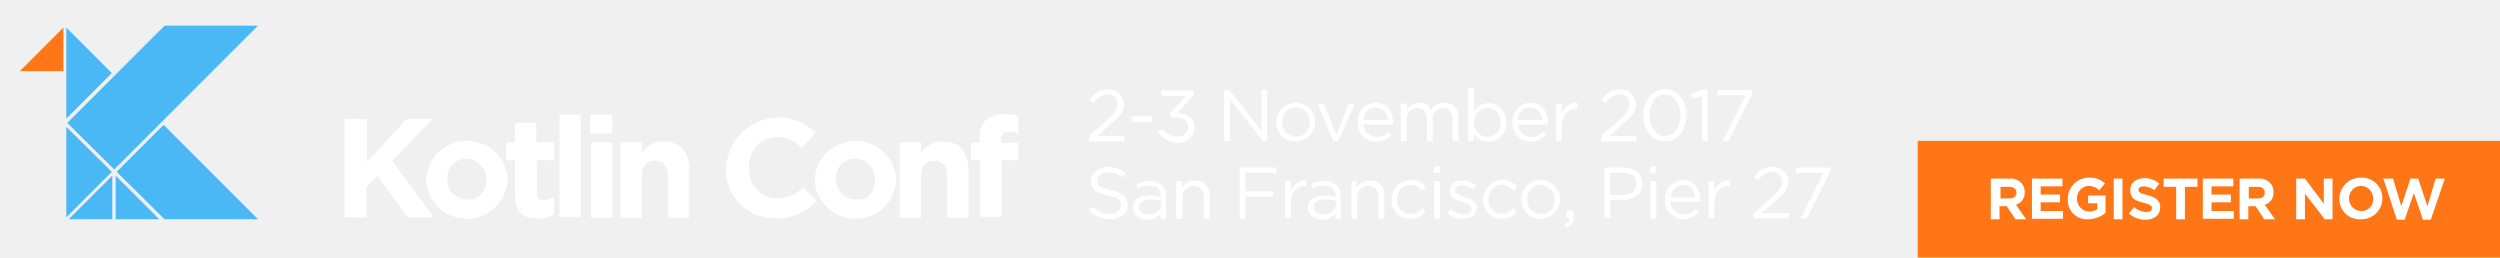
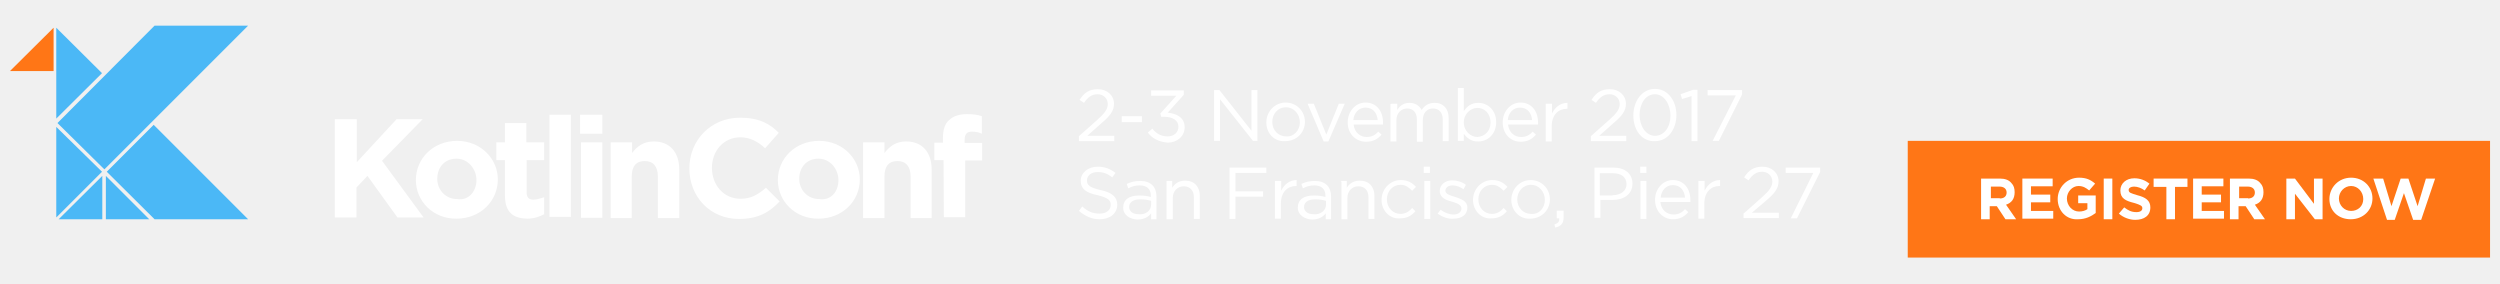
- <svg xmlns="http://www.w3.org/2000/svg" id="Layer_1" data-name="Layer 1" width="516.5" height="53.2" viewBox="0 0 516.5 53.2">
+ <svg xmlns="http://www.w3.org/2000/svg" version="1.1" id="Layer_1" x="0px" y="0px" width="1024px" height="116px" viewBox="0 0 1024 116" enable-background="new 0 0 1024 116" xml:space="preserve">
+   <path fill="#FFFFFF" d="M137.258,48.817h8.879v17.636l16.298-17.636h10.703l-16.663,17.028l17.028,23.231h-10.703l-12.285-17.028  l-4.5,4.744v12.285h-8.879V48.818h0.122V48.817z" />
+   <path fill="#FFFFFF" d="M170.342,73.751L170.342,73.751c0-8.879,7.176-16.055,16.907-16.055c9.487,0,16.663,7.176,16.663,15.812l0,0  c0,8.879-7.176,16.055-16.907,16.055C177.518,89.685,170.342,82.508,170.342,73.751z M195.154,73.751L195.154,73.751  c0-4.5-3.406-8.757-8.149-8.757c-5.108,0-7.906,3.771-7.906,8.271l0,0c0,4.5,3.406,8.271,8.149,8.271  C191.992,82.265,195.154,78.373,195.154,73.751z" />
+   <path fill="#FFFFFF" d="M206.831,80.076V65.602h-3.527v-7.298h3.527v-7.906h8.757v7.906h7.298v7.298h-7.176V78.86  c0,1.946,0.851,2.919,2.797,2.919c1.581,0,2.919-0.608,4.379-0.973v6.933c-1.824,0.973-4.135,1.824-6.933,1.824  C210.48,89.441,206.831,87.252,206.831,80.076z" />
+   <path fill="#FFFFFF" d="M225.076,46.993h8.757v41.841h-8.757V46.993z" />
+   <path fill="#FFFFFF" d="M237.604,46.993h9.122v7.784h-9.122V46.993z M237.968,58.304h8.757v30.894h-8.757V58.304z" />
+   <path fill="#FFFFFF" d="M250.132,58.304h8.757v4.379c1.946-2.554,4.5-4.744,8.879-4.744c6.568,0,10.46,4.379,10.46,11.555V89.32  h-8.757V72.292c0-4.135-1.946-6.325-5.352-6.325c-3.406,0-5.352,1.946-5.352,6.325V89.32h-8.636L250.132,58.304L250.132,58.304z" />
+   <path fill="#FFFFFF" d="M282.363,69.008L282.363,69.008c0-11.555,8.757-20.799,20.799-20.799c7.784,0,12.285,2.554,15.812,6.203  l-5.595,6.325c-2.919-2.797-6.325-4.5-10.095-4.5c-6.933,0-11.676,5.595-11.676,12.528l0,0c0,6.933,4.744,12.649,11.676,12.649  c4.5,0,7.298-1.824,10.46-4.5l5.595,5.595c-4.135,4.379-8.757,7.176-16.663,7.176C290.878,89.685,282.363,80.562,282.363,69.008z" />
+   <path fill="#FFFFFF" d="M318.608,73.751L318.608,73.751c0-8.879,7.176-16.055,16.907-16.055c9.487,0,16.663,7.176,16.663,15.812l0,0  c0,8.879-7.176,16.055-16.907,16.055C325.784,89.685,318.608,82.508,318.608,73.751z M343.421,73.751L343.421,73.751  c0-4.5-3.406-8.757-8.149-8.757c-5.108,0-7.906,3.771-7.906,8.271l0,0c0,4.5,3.406,8.271,8.149,8.271  C340.503,82.265,343.421,78.373,343.421,73.751z" />
+   <path fill="#FFFFFF" d="M353.516,58.304h8.757v4.379c1.946-2.554,4.5-4.744,8.879-4.744c6.568,0,10.46,4.379,10.46,11.555V89.32  h-8.636V72.292c0-4.135-1.946-6.325-5.352-6.325c-3.406,0-5.352,1.946-5.352,6.325V89.32h-8.757L353.516,58.304L353.516,58.304z" />
+   <path fill="#FFFFFF" d="M386.478,65.602h-3.771v-7.176h3.527V56.48c0-3.406,0.851-5.96,2.554-7.298  c1.581-1.581,4.135-2.433,7.176-2.433c2.797,0,4.5,0.243,6.203,0.851v7.176c-1.216-0.608-2.554-0.851-4.135-0.851  c-1.946,0-2.919,0.973-2.919,3.406v1.216h7.176v7.176h-6.933v23.231h-8.757L386.478,65.602L386.478,65.602z" />
  <g>
-     <path d="M71.3,24.6h4.5v8.9L84,24.6h5.4L81,33.2l8.6,11.7H84.2L78,36.3l-2.3,2.4v6.2H71.2V24.6Z" fill="#fff" />
-     <path d="M88,37.2h0a8.46,8.46,0,0,1,16.9-.1h0a8.46,8.46,0,0,1-16.9.1Zm12.5,0h0a4.25,4.25,0,0,0-4.1-4.4,3.882,3.882,0,0,0-4,4.2h0a4.078,4.078,0,0,0,4.1,4.2C98.9,41.5,100.5,39.5,100.5,37.2Z" fill="#fff" />
-     <path d="M106.4,40.4V33.1h-1.8V29.4h1.8v-4h4.4v4h3.7v3.7h-3.6v6.7c0,1,.4,1.5,1.4,1.5a7.85,7.85,0,0,0,2.2-.5v3.5a7.227,7.227,0,0,1-3.5.9C108.2,45.1,106.4,44,106.4,40.4Z" fill="#fff" />
-     <path d="M115.6,23.7H120V44.8h-4.4Z" fill="#fff" />
-     <path d="M121.9,23.7h4.6v3.9h-4.6Zm.2,5.7h4.4V45h-4.4Z" fill="#fff" />
-     <path d="M128.2,29.4h4.4v2.2a5.367,5.367,0,0,1,4.5-2.4c3.3,0,5.3,2.2,5.3,5.8V45H138V36.4c0-2.1-1-3.2-2.7-3.2s-2.7,1-2.7,3.2V45h-4.4V29.4Z" fill="#fff" />
-     <path d="M150,34.8h0a10.89,10.89,0,0,1,18.5-7.4l-2.8,3.2a7.507,7.507,0,0,0-5.1-2.3c-3.5,0-5.9,2.8-5.9,6.3h0c0,3.5,2.4,6.4,5.9,6.4a7.411,7.411,0,0,0,5.3-2.3l2.8,2.8a10.521,10.521,0,0,1-8.4,3.6A9.983,9.983,0,0,1,150,34.8Z" fill="#fff" />
-     <path d="M168.3,37.2h0a8.46,8.46,0,0,1,16.9-.1h0a8.46,8.46,0,0,1-16.9.1Zm12.5,0h0a4.25,4.25,0,0,0-4.1-4.4,3.882,3.882,0,0,0-4,4.2h0a4.078,4.078,0,0,0,4.1,4.2C179.3,41.5,180.8,39.5,180.8,37.2Z" fill="#fff" />
-     <path d="M185.9,29.4h4.4v2.2a5.367,5.367,0,0,1,4.5-2.4c3.3,0,5.3,2.2,5.3,5.8V45h-4.4V36.4c0-2.1-1-3.2-2.7-3.2s-2.7,1-2.7,3.2V45h-4.4V29.4Z" fill="#fff" />
-     <path d="M202.5,33.1h-1.9V29.5h1.8v-1c0-1.7.4-3,1.3-3.7a5.05,5.05,0,0,1,3.6-1.2,8.618,8.618,0,0,1,3.1.4v3.6a4.638,4.638,0,0,0-2.1-.4c-1,0-1.5.5-1.5,1.7v.6h3.6v3.6h-3.5V44.8h-4.4V33.1Z" fill="#fff" />
+     <polygon fill="#4BB8F6" points="23.048,11.355 23.048,48.574 41.779,29.964  " />
+     <polygon fill="#FF7616" points="21.954,29.113 21.954,11.355 4.074,29.113  " />
+     <polygon fill="#4BB8F6" points="41.901,89.806 41.901,72.048 24.021,89.806  " />
+     <polygon fill="#4BB8F6" points="42.752,69.372 101.621,10.504 82.16,10.504 63.308,10.504 23.535,50.398  " />
+     <polygon fill="#4BB8F6" points="43.36,89.806 61.118,89.806 43.36,72.048  " />
+     <polygon fill="#4BB8F6" points="62.943,51.128 43.725,70.345 63.308,89.806 101.621,89.806  " />
+     <polygon fill="#4BB8F6" points="23.048,89.076 41.779,70.345 23.048,51.979  " />
+   </g>
+   <rect x="781.409" y="57.696" fill="#FF7616" width="238.516" height="47.8" />
+   <g>
+     <path fill="#FFFFFF" d="M811.573,73.143h7.541c2.189,0,3.771,0.608,4.744,1.824c0.973,0.973,1.338,2.189,1.338,3.771l0,0   c0,2.797-1.338,4.379-3.527,5.108l4.135,5.96h-4.379l-3.527-5.352h-2.919v5.352h-3.527V73.143H811.573z M819.115,81.292   c1.824,0,2.797-0.973,2.797-2.433l0,0c0-1.581-1.216-2.433-2.919-2.433h-3.527v4.744h3.649V81.292z" />
+     <path fill="#FFFFFF" d="M828.236,73.143h12.528v3.162h-8.879v3.406h7.906v3.162h-7.906V86.4h9.122v3.162h-12.649v-16.42h-0.122   V73.143z" />
+     <path fill="#FFFFFF" d="M842.833,81.535L842.833,81.535c0-4.744,3.771-8.757,8.757-8.757c2.919,0,4.744,0.851,6.568,2.433   l-2.433,2.797c-1.216-0.973-2.433-1.824-4.379-1.824c-2.554,0-4.744,2.433-4.744,5.108l0,0c0,2.919,2.189,5.352,4.987,5.352   c1.338,0,2.554-0.365,3.406-0.973v-2.433h-3.771v-3.162h7.176v7.176c-1.824,1.338-4.135,2.554-7.176,2.554   C846.481,90.171,842.833,86.401,842.833,81.535z" />
+     <path fill="#FFFFFF" d="M861.686,73.143h3.527v16.663h-3.527V73.143z" />
+     <path fill="#FFFFFF" d="M867.889,87.495l2.189-2.554c1.581,1.216,2.919,1.946,4.987,1.946c1.581,0,2.433-0.608,2.433-1.581l0,0   c0-0.973-0.608-1.338-3.406-2.189c-3.406-0.851-5.595-1.824-5.595-5.108l0,0c0-2.919,2.433-4.987,5.717-4.987   c2.433,0,4.5,0.851,6.203,2.189l-1.946,2.797c-1.338-0.973-2.919-1.581-4.379-1.581c-1.338,0-2.189,0.608-2.189,1.338l0,0   c0,1.216,0.851,1.338,3.527,2.189c3.406,0.851,5.352,2.189,5.352,4.987l0,0c0,3.406-2.554,5.108-6.203,5.108   C872.389,90.049,869.834,89.198,867.889,87.495z" />
+     <path fill="#FFFFFF" d="M887.105,76.549h-4.987v-3.406h13.866v3.406h-5.108v13.258h-3.527V76.549H887.105z" />
+     <path fill="#FFFFFF" d="M898.173,73.143h12.528v3.162h-8.879v3.406h7.906v3.162h-7.906V86.4h9.122v3.162h-12.65v-16.42h-0.121   V73.143z" />
+     <path fill="#FFFFFF" d="M913.5,73.143h7.541c2.189,0,3.77,0.608,4.744,1.824c0.973,0.973,1.338,2.189,1.338,3.771l0,0   c0,2.797-1.338,4.379-3.527,5.108l4.135,5.96h-4.379l-3.527-5.352h-2.919v5.352h-3.527V73.143H913.5z M920.797,81.292   c1.824,0,2.797-0.973,2.797-2.433l0,0c0-1.581-1.216-2.433-2.919-2.433h-3.527v4.744h3.649V81.292z" />
+     <path fill="#FFFFFF" d="M936.609,73.143h3.406l7.784,10.339V73.143h3.527v16.663h-3.162l-8.149-10.46v10.46h-3.527V73.143H936.609z   " />
+     <path fill="#FFFFFF" d="M954.124,81.535L954.124,81.535c0-4.744,3.771-8.757,8.879-8.757s8.757,3.771,8.757,8.514l0,0   c0,4.744-3.771,8.514-8.879,8.514C957.651,89.806,954.124,86.279,954.124,81.535z M967.99,81.535L967.99,81.535   c0-2.919-2.189-5.352-4.987-5.352s-4.987,2.433-4.987,5.108l0,0c0,2.797,2.189,5.108,4.987,5.108S967.99,84.455,967.99,81.535z" />
+     <path fill="#FFFFFF" d="M972.125,73.143h4.014l3.406,11.312l3.771-11.312h3.162l3.77,11.312l3.406-11.312h3.771l-5.717,16.907   h-3.284l-3.771-10.947l-3.77,10.947h-3.162L972.125,73.143z" />
  </g>
  <g>
-     <polygon points="13.7 5.7 13.7 24.5 23.1 15.1 13.7 5.7" fill="#4bb8f6" />
-     <polygon points="13.1 14.7 13.1 5.7 4.1 14.7 13.1 14.7" fill="#ff7616" />
-     <polygon points="23.2 45.3 23.2 36.3 14.2 45.3 23.2 45.3" fill="#4bb8f6" />
-     <polygon points="23.6 35 53.3 5.3 43.5 5.3 34 5.3 13.9 25.4 23.6 35" fill="#4bb8f6" />
-     <polygon points="23.9 45.3 32.9 45.3 23.9 36.3 23.9 45.3" fill="#4bb8f6" />
-     <polygon points="33.8 25.8 24.1 35.5 34 45.3 53.3 45.3 33.8 25.8" fill="#4bb8f6" />
-     <polygon points="13.7 44.9 23.1 35.5 13.7 26.2 13.7 44.9" fill="#4bb8f6" />
-   </g>
-   <rect x="396.2" y="29.1" width="120.3" height="24.1" fill="#ff7616" />
-   <g>
-     <path d="M411.4,36.9h3.8a2.953,2.953,0,0,1,2.4.9,2.489,2.489,0,0,1,.7,1.9h0a2.534,2.534,0,0,1-1.8,2.6l2.1,3h-2.2l-1.8-2.7h-1.5v2.7h-1.8V36.9Zm3.8,4.1c.9,0,1.4-.5,1.4-1.2h0c0-.8-.6-1.2-1.5-1.2h-1.8V41Z" fill="#fff" />
-     <path d="M419.8,36.9h6.3v1.6h-4.5v1.7h4v1.6h-4v1.8h4.6v1.6h-6.4Z" fill="#fff" />
-     <path d="M427.2,41.1h0a4.375,4.375,0,0,1,4.4-4.4,4.459,4.459,0,0,1,3.3,1.2l-1.2,1.4a3.172,3.172,0,0,0-2.2-.9,2.547,2.547,0,0,0-2.4,2.6h0a2.588,2.588,0,0,0,2.5,2.7,2.86,2.86,0,0,0,1.7-.5V42h-1.9V40.4H435V44a5.804,5.804,0,0,1-3.6,1.3A3.936,3.936,0,0,1,427.2,41.1Z" fill="#fff" />
-     <path d="M436.7,36.9h1.8v8.4h-1.8Z" fill="#fff" />
-     <path d="M439.8,44.1l1.1-1.3a3.946,3.946,0,0,0,2.5,1c.8,0,1.2-.3,1.2-.8h0c0-.5-.3-.7-1.7-1.1-1.7-.4-2.8-.9-2.8-2.6h0c0-1.5,1.2-2.5,2.9-2.5a4.69,4.69,0,0,1,3.1,1.1l-1,1.4a3.964,3.964,0,0,0-2.2-.8c-.7,0-1.1.3-1.1.7h0c0,.6.4.7,1.8,1.1,1.7.4,2.7,1.1,2.7,2.5h0c0,1.7-1.3,2.6-3.1,2.6A5.194,5.194,0,0,1,439.8,44.1Z" fill="#fff" />
-     <path d="M449.5,38.6H447V36.9h7v1.7h-2.6v6.7h-1.8V38.6Z" fill="#fff" />
-     <path d="M455.1,36.9h6.3v1.6h-4.5v1.7h4v1.6h-4v1.8h4.6v1.6h-6.4Z" fill="#fff" />
-     <path d="M462.8,36.9h3.8a2.953,2.953,0,0,1,2.4.9,2.489,2.489,0,0,1,.7,1.9h0a2.534,2.534,0,0,1-1.8,2.6l2.1,3h-2.2L466,42.6h-1.5v2.7h-1.8V36.9Zm3.7,4.1c.9,0,1.4-.5,1.4-1.2h0c0-.8-.6-1.2-1.5-1.2h-1.8V41Z" fill="#fff" />
-     <path d="M474.5,36.9h1.7l3.9,5.2V36.9h1.8v8.4h-1.6L476.2,40v5.3h-1.8V36.9Z" fill="#fff" />
-     <path d="M483.3,41.1h0a4.398,4.398,0,0,1,4.5-4.4,4.232,4.232,0,0,1,4.4,4.3h0a4.317,4.317,0,0,1-4.5,4.3A4.153,4.153,0,0,1,483.3,41.1Zm7,0h0a2.588,2.588,0,0,0-2.5-2.7,2.562,2.562,0,0,0-2.5,2.6h0a2.562,2.562,0,0,0,2.5,2.6A2.416,2.416,0,0,0,490.3,41.1Z" fill="#fff" />
-     <path d="M492.4,36.9h2l1.7,5.7,1.9-5.7h1.6l1.9,5.7,1.7-5.7h1.9l-2.9,8.5h-1.6l-1.9-5.5-1.9,5.5h-1.6Z" fill="#fff" />
-   </g>
-   <g>
-     <path d="M224.9,28.2l3.8-3.4c1.6-1.4,2.2-2.3,2.2-3.3a2.027,2.027,0,0,0-2.1-2,3.23,3.23,0,0,0-2.8,1.8l-.9-.6a4.071,4.071,0,0,1,3.8-2.2,3.086,3.086,0,0,1,3.3,3h0c0,1.5-.8,2.5-2.7,4.1l-2.8,2.5h5.6v1.1H225v-1Z" fill="#fff" />
-     <path d="M233.8,24H238v1.2h-4.2Z" fill="#fff" />
-     <path d="M239.2,27.4l.9-.8a3.838,3.838,0,0,0,3.1,1.6,2.088,2.088,0,0,0,2.3-2h0c0-1.3-1.2-2-2.9-2h-.7l-.2-.7,3.3-3.7h-5.1V18.7h6.7v.9l-3.3,3.7c1.8.2,3.5,1,3.5,3h0a3.295,3.295,0,0,1-3.5,3.2A5.445,5.445,0,0,1,239.2,27.4Z" fill="#fff" />
-     <path d="M252.9,18.6H254l6.6,8.4V18.6h1.2V29.1h-.9l-6.8-8.6v8.6h-1.2V18.6Z" fill="#fff" />
-     <path d="M263.7,25.3h0a4.033,4.033,0,0,1,4-4.1,3.949,3.949,0,0,1,4,4h0a3.973,3.973,0,0,1-4.1,4A3.727,3.727,0,0,1,263.7,25.3Zm6.9,0h0a2.95,2.95,0,0,0-2.9-3.1,2.842,2.842,0,0,0-2.8,3h0a2.865,2.865,0,0,0,2.9,3A2.759,2.759,0,0,0,270.6,25.3Z" fill="#fff" />
-     <path d="M272.2,21.4h1.3l2.6,6.4,2.6-6.4h1.2l-3.4,7.8h-1Z" fill="#fff" />
-     <path d="M280.5,25.3h0a3.857,3.857,0,0,1,3.7-4.1c2.3,0,3.6,1.8,3.6,4.1v.4h-6.1a2.719,2.719,0,0,0,2.7,2.6,2.904,2.904,0,0,0,2.4-1.1l.7.6a3.943,3.943,0,0,1-3.2,1.5A3.787,3.787,0,0,1,280.5,25.3Zm6.2-.5a2.498,2.498,0,0,0-2.5-2.6,2.562,2.562,0,0,0-2.5,2.6Z" fill="#fff" />
-     <path d="M289.5,21.4h1.2v1.3a2.776,2.776,0,0,1,2.5-1.5,2.664,2.664,0,0,1,2.5,1.5,3.029,3.029,0,0,1,2.7-1.5,2.788,2.788,0,0,1,2.9,3.1v4.8h-1.2V24.6c0-1.5-.8-2.3-2-2.3a2.14,2.14,0,0,0-2.1,2.4v4.5h-1.2V24.6c0-1.5-.8-2.3-2-2.3a2.27,2.27,0,0,0-2.2,2.4v4.4h-1.2V21.4Z" fill="#fff" />
-     <path d="M304.5,27.6v1.5h-1.2V18.2h1.2V23a3.446,3.446,0,0,1,3-1.7,3.768,3.768,0,0,1,3.7,4h0a3.768,3.768,0,0,1-3.7,4A3.578,3.578,0,0,1,304.5,27.6Zm5.5-2.3h0a2.77,2.77,0,0,0-2.7-3,2.907,2.907,0,0,0-2.8,3h0a2.907,2.907,0,0,0,2.8,3A2.829,2.829,0,0,0,310,25.3Z" fill="#fff" />
-     <path d="M312.5,25.3h0a3.857,3.857,0,0,1,3.7-4.1c2.3,0,3.6,1.8,3.6,4.1v.4h-6.2a2.719,2.719,0,0,0,2.7,2.6,2.904,2.904,0,0,0,2.4-1.1l.7.6a3.943,3.943,0,0,1-3.2,1.5A3.769,3.769,0,0,1,312.5,25.3Zm6.1-.5a2.498,2.498,0,0,0-2.5-2.6,2.562,2.562,0,0,0-2.5,2.6Z" fill="#fff" />
-     <path d="M321.5,21.4h1.2v2a3.476,3.476,0,0,1,3.2-2.2v1.2h-.1c-1.7,0-3.1,1.2-3.1,3.6v3.1h-1.2Z" fill="#fff" />
-     <path d="M330.7,28.2l3.8-3.4c1.6-1.4,2.2-2.3,2.2-3.3a2.027,2.027,0,0,0-2.1-2,3.23,3.23,0,0,0-2.8,1.8l-.9-.6a4.071,4.071,0,0,1,3.8-2.2,3.086,3.086,0,0,1,3.3,3h0c0,1.5-.8,2.5-2.7,4.1l-2.8,2.5h5.6v1.1h-7.3v-1Z" fill="#fff" />
-     <path d="M339.5,23.9h0c0-3,1.8-5.5,4.5-5.5s4.4,2.5,4.4,5.4h0c0,2.9-1.7,5.4-4.4,5.4C341.2,29.3,339.5,26.8,339.5,23.9Zm7.7,0h0c0-2.3-1.3-4.4-3.2-4.4-2,0-3.2,2-3.2,4.3h0c0,2.3,1.3,4.3,3.2,4.3S347.2,26.2,347.2,23.9Z" fill="#fff" />
-     <path d="M351.6,19.8l-2,.6-.3-1,2.6-.9h.9V29.1h-1.2Z" fill="#fff" />
-     <path d="M360.7,19.7h-5.8V18.6H362v.9l-4.8,9.6h-1.3Z" fill="#fff" />
-     <path d="M225,43.6l.7-.9a4.91,4.91,0,0,0,3.6,1.5c1.4,0,2.3-.8,2.3-1.8h0c0-1-.5-1.5-2.7-2-2.4-.5-3.5-1.3-3.5-3h0c0-1.6,1.5-2.9,3.5-2.9a5.405,5.405,0,0,1,3.7,1.3l-.7.9a4.472,4.472,0,0,0-3-1.1c-1.4,0-2.2.8-2.2,1.7h0c0,1,.5,1.5,2.9,2,2.3.5,3.4,1.4,3.4,3h0c0,1.8-1.5,3-3.6,3A6.374,6.374,0,0,1,225,43.6Z" fill="#fff" />
-     <path d="M234.1,42.9h0c0-1.7,1.3-2.5,3.3-2.5a8.26,8.26,0,0,1,2.4.3v-.3c0-1.4-.9-2.1-2.3-2.1a5.025,5.025,0,0,0-2.4.6l-.3-.9a6.388,6.388,0,0,1,2.8-.6,3.328,3.328,0,0,1,2.5.9,3.199,3.199,0,0,1,.8,2.3v4.7h-1.1V44.1a3.279,3.279,0,0,1-2.8,1.3C235.6,45.3,234.1,44.5,234.1,42.9Zm5.8-.6v-.8a7.117,7.117,0,0,0-2.3-.3c-1.5,0-2.3.6-2.3,1.6h0c0,1,.9,1.5,1.9,1.5C238.7,44.4,239.9,43.5,239.9,42.3Z" fill="#fff" />
-     <path d="M243,37.4h1.2v1.4a2.989,2.989,0,0,1,2.7-1.5,2.861,2.861,0,0,1,3,3.1v4.8h-1.2V40.7a2.054,2.054,0,0,0-2.1-2.3,2.288,2.288,0,0,0-2.3,2.4v4.4H243Z" fill="#fff" />
-     <path d="M256.2,34.6h7.5v1.1h-6.4v3.8H263v1.1h-5.7v4.6h-1.2V34.6Z" fill="#fff" />
-     <path d="M265.5,37.4h1.2v2a3.476,3.476,0,0,1,3.2-2.2v1.2h-.1c-1.7,0-3.1,1.2-3.1,3.6v3.1h-1.2Z" fill="#fff" />
-     <path d="M270.2,42.9h0c0-1.7,1.3-2.5,3.3-2.5a8.26,8.26,0,0,1,2.4.3v-.3c0-1.4-.9-2.1-2.3-2.1a5.025,5.025,0,0,0-2.4.6l-.3-.9a6.388,6.388,0,0,1,2.8-.6,3.328,3.328,0,0,1,2.5.9,3.199,3.199,0,0,1,.8,2.3v4.7h-1.1V44.1a3.279,3.279,0,0,1-2.8,1.3C271.7,45.3,270.2,44.5,270.2,42.9Zm5.8-.6v-.8a7.117,7.117,0,0,0-2.3-.3c-1.5,0-2.3.6-2.3,1.6h0c0,1,.9,1.5,1.9,1.5C274.8,44.4,276,43.5,276,42.3Z" fill="#fff" />
-     <path d="M279.1,37.4h1.2v1.4a2.989,2.989,0,0,1,2.7-1.5,2.861,2.861,0,0,1,3,3.1v4.8h-1.2V40.7a2.054,2.054,0,0,0-2.1-2.3,2.288,2.288,0,0,0-2.3,2.4v4.4h-1.2V37.4Z" fill="#fff" />
-     <path d="M287.5,41.3h0a4.033,4.033,0,0,1,4-4.1,3.817,3.817,0,0,1,3.1,1.4l-.8.8a3.292,3.292,0,0,0-2.4-1.2,2.845,2.845,0,0,0-2.8,3h0a2.845,2.845,0,0,0,2.8,3,3.132,3.132,0,0,0,2.4-1.2l.7.7a3.943,3.943,0,0,1-3.2,1.5A3.76,3.76,0,0,1,287.5,41.3Z" fill="#fff" />
-     <path d="M296.2,34.4h1.3v1.3h-1.3Zm.1,3h1.2v7.8h-1.2Z" fill="#fff" />
-     <path d="M299.1,44.1l.6-.8a4.734,4.734,0,0,0,2.7,1c.9,0,1.6-.5,1.6-1.2h0c0-.8-.9-1.1-1.9-1.4-1.2-.3-2.6-.8-2.6-2.2h0a2.333,2.333,0,0,1,2.6-2.2,4.901,4.901,0,0,1,2.8.9l-.5.9a4.006,4.006,0,0,0-2.3-.8c-.9,0-1.5.5-1.5,1.1h0c0,.7,1,1,2,1.3,1.2.4,2.5.8,2.5,2.2h0c0,1.5-1.2,2.3-2.8,2.3A4.799,4.799,0,0,1,299.1,44.1Z" fill="#fff" />
-     <path d="M306.4,41.3h0a4.033,4.033,0,0,1,4-4.1,3.817,3.817,0,0,1,3.1,1.4l-.8.8a3.292,3.292,0,0,0-2.4-1.2,2.845,2.845,0,0,0-2.8,3h0a2.845,2.845,0,0,0,2.8,3,3.132,3.132,0,0,0,2.4-1.2l.7.7a3.943,3.943,0,0,1-3.2,1.5A3.76,3.76,0,0,1,306.4,41.3Z" fill="#fff" />
-     <path d="M314.3,41.3h0a4.033,4.033,0,0,1,4-4.1,3.949,3.949,0,0,1,4,4h0a3.973,3.973,0,0,1-4.1,4A3.783,3.783,0,0,1,314.3,41.3Zm6.9,0h0a2.95,2.95,0,0,0-2.9-3.1,2.842,2.842,0,0,0-2.8,3h0a2.865,2.865,0,0,0,2.9,3A2.704,2.704,0,0,0,321.2,41.3Z" fill="#fff" />
-     <path d="M323.2,46.4c.8-.3,1.1-.7,1-1.3h-.5V43.5h1.4v1.4a1.904,1.904,0,0,1-1.7,2.1Z" fill="#fff" />
-     <path d="M331.5,34.6h3.9c2.4,0,3.9,1.3,3.9,3.3h0c0,2.3-1.9,3.4-4.1,3.4h-2.5V45h-1.2V34.6Zm3.7,5.7c1.7,0,2.9-.9,2.9-2.3h0c0-1.5-1.1-2.3-2.8-2.3h-2.7v4.6Z" fill="#fff" />
-     <path d="M340.9,34.4h1.3v1.3h-1.3Zm.1,3h1.2v7.8H341Z" fill="#fff" />
-     <path d="M344,41.3h0a3.857,3.857,0,0,1,3.7-4.1c2.3,0,3.6,1.8,3.6,4.1v.4h-6.2a2.719,2.719,0,0,0,2.7,2.6,2.904,2.904,0,0,0,2.4-1.1l.7.6a3.943,3.943,0,0,1-3.2,1.5A3.769,3.769,0,0,1,344,41.3Zm6.2-.5a2.498,2.498,0,0,0-2.5-2.6,2.562,2.562,0,0,0-2.5,2.6Z" fill="#fff" />
-     <path d="M353,37.4h1.2v2a3.476,3.476,0,0,1,3.2-2.2v1.2h-.1c-1.7,0-3.1,1.2-3.1,3.6v3.1H353Z" fill="#fff" />
-     <path d="M362.2,44.2l3.8-3.4c1.6-1.4,2.2-2.3,2.2-3.3a2.027,2.027,0,0,0-2.1-2,3.23,3.23,0,0,0-2.8,1.8l-.9-.6a4.071,4.071,0,0,1,3.8-2.2,3.086,3.086,0,0,1,3.3,3h0c0,1.5-.8,2.5-2.7,4.1L364,44h5.6v1.1h-7.3v-.9Z" fill="#fff" />
-     <path d="M376.7,35.7H371V34.6h7.1v.9l-4.8,9.6H372Z" fill="#fff" />
+     <path fill="#FFFFFF" d="M441.819,55.872l7.541-6.69c3.162-2.797,4.379-4.5,4.379-6.568c0-2.433-1.946-4.014-4.135-4.014   c-2.433,0-4.014,1.216-5.595,3.527l-1.824-1.216c1.824-2.797,3.771-4.379,7.541-4.379c3.771,0,6.568,2.554,6.568,5.96l0,0   c0,2.919-1.581,4.987-5.352,8.149l-5.595,4.987h11.068v2.189h-14.474v-1.946h-0.122V55.872z" />
+     <path fill="#FFFFFF" d="M459.456,47.601h8.271v2.433h-8.271V47.601z" />
+     <path fill="#FFFFFF" d="M470.159,54.29l1.824-1.581c1.581,1.946,3.527,3.162,6.203,3.162s4.5-1.581,4.5-4.014l0,0   c0-2.554-2.433-4.014-5.717-4.014h-1.338l-0.365-1.338l6.568-7.298h-10.339v-2.189h13.379v1.824l-6.568,7.298   c3.527,0.365,6.933,1.946,6.933,5.96l0,0c0,3.771-3.162,6.325-6.933,6.325C474.294,58.061,471.74,56.48,470.159,54.29z" />
+     <path fill="#FFFFFF" d="M497.283,36.897h2.189l13.136,16.663V36.897h2.433v20.799h-1.824l-13.501-17.028v17.028h-2.433   L497.283,36.897L497.283,36.897z" />
+     <path fill="#FFFFFF" d="M518.689,50.155L518.689,50.155c0-4.379,3.406-8.149,7.906-8.149s7.906,3.527,7.906,7.906l0,0   c0,4.379-3.406,7.906-8.149,7.906C521.851,58.061,518.689,54.534,518.689,50.155z M532.433,50.155L532.433,50.155   c0-3.406-2.433-6.203-5.717-6.203c-3.406,0-5.595,2.797-5.595,5.96l0,0c0,3.406,2.433,5.96,5.717,5.96   C530.001,56.115,532.433,53.317,532.433,50.155z" />
+     <path fill="#FFFFFF" d="M535.596,42.492h2.554l5.108,12.649l5.108-12.649h2.433l-6.69,15.447h-1.946L535.596,42.492z" />
+     <path fill="#FFFFFF" d="M552.016,50.155L552.016,50.155c0-4.5,3.162-8.149,7.298-8.149c4.5,0,7.176,3.527,7.176,8.149   c0,0.365,0,0.365,0,0.851h-12.041c0.365,3.406,2.797,5.108,5.352,5.108c2.189,0,3.527-0.851,4.744-2.189l1.338,1.216   c-1.581,1.824-3.406,2.919-6.325,2.919C555.422,58.061,552.016,54.899,552.016,50.155z M564.301,49.182   c-0.243-2.797-1.824-5.108-4.987-5.108c-2.797,0-4.744,2.189-4.987,5.108H564.301z" />
+     <path fill="#FFFFFF" d="M569.896,42.492h2.433v2.554c0.973-1.581,2.433-2.919,4.987-2.919c2.554,0,4.135,1.338,4.987,2.919   c1.216-1.824,2.797-2.919,5.352-2.919c3.527,0,5.717,2.433,5.717,6.203v9.487h-2.433v-8.879c0-2.919-1.581-4.5-4.014-4.5   s-4.135,1.824-4.135,4.744v8.879h-2.433v-9.122c0-2.919-1.581-4.5-4.014-4.5s-4.379,1.946-4.379,4.744v8.757h-2.433V42.615h0.365   V42.492z" />
+     <path fill="#FFFFFF" d="M599.573,54.777v2.919h-2.433v-21.65h2.433v9.487c1.216-1.824,2.919-3.406,5.96-3.406   c3.771,0,7.298,2.919,7.298,7.906l0,0c0,4.987-3.527,7.906-7.298,7.906C602.735,58.061,600.79,56.48,599.573,54.777z    M610.52,50.155L610.52,50.155c0-3.771-2.554-5.96-5.352-5.96s-5.595,2.433-5.595,5.96l0,0c0,3.527,2.797,5.96,5.595,5.96   C608.088,55.872,610.52,53.804,610.52,50.155z" />
+     <path fill="#FFFFFF" d="M615.506,50.155L615.506,50.155c0-4.5,3.162-8.149,7.298-8.149c4.5,0,7.176,3.527,7.176,8.149   c0,0.365,0,0.365,0,0.851h-12.285c0.365,3.406,2.798,5.108,5.352,5.108c2.189,0,3.527-0.851,4.744-2.189l1.338,1.216   c-1.581,1.824-3.406,2.919-6.325,2.919C618.791,58.061,615.506,54.899,615.506,50.155z M627.548,49.182   c-0.243-2.797-1.824-5.108-4.987-5.108c-2.797,0-4.744,2.189-4.987,5.108H627.548z" />
+     <path fill="#FFFFFF" d="M633.265,42.492h2.433v4.014c1.216-2.554,3.406-4.379,6.325-4.379v2.433h-0.243   c-3.406,0-6.203,2.433-6.203,7.176v6.203h-2.433V42.492L633.265,42.492L633.265,42.492z" />
+     <path fill="#FFFFFF" d="M651.51,55.872l7.541-6.69c3.162-2.797,4.379-4.5,4.379-6.568c0-2.433-1.946-4.014-4.135-4.014   c-2.433,0-4.014,1.216-5.595,3.527l-1.824-1.216c1.824-2.797,3.771-4.379,7.541-4.379s6.568,2.554,6.568,5.96l0,0   c0,2.919-1.581,4.987-5.352,8.149l-5.595,4.987h11.068v2.189h-14.474v-1.946h-0.122V55.872z" />
+     <path fill="#FFFFFF" d="M669.023,47.357L669.023,47.357c0-5.96,3.527-10.947,8.879-10.947s8.757,4.987,8.757,10.703l0,0   c0,5.717-3.406,10.703-8.757,10.703C672.429,58.061,669.023,53.196,669.023,47.357z M684.228,47.357L684.228,47.357   c0-4.5-2.554-8.757-6.325-8.757c-4.014,0-6.325,4.014-6.325,8.514l0,0c0,4.5,2.554,8.514,6.325,8.514   S684.228,51.979,684.228,47.357z" />
+     <path fill="#FFFFFF" d="M692.984,39.33l-4.014,1.216l-0.608-1.946l5.108-1.824h1.824v21.042h-2.433V39.33H692.984z" />
+     <path fill="#FFFFFF" d="M710.985,39.087h-11.555v-2.189h14.109v1.824l-9.487,18.974h-2.554L710.985,39.087z" />
+     <path fill="#FFFFFF" d="M441.941,86.401l1.338-1.824c2.189,1.946,4.135,2.919,7.176,2.919c2.797,0,4.5-1.581,4.5-3.527l0,0   c0-1.946-0.973-2.919-5.352-4.014c-4.744-0.973-6.933-2.554-6.933-5.96l0,0c0-3.162,2.919-5.717,6.933-5.717   c2.919,0,5.108,0.851,7.298,2.554l-1.338,1.824c-1.946-1.581-3.771-2.189-5.96-2.189c-2.797,0-4.379,1.581-4.379,3.406l0,0   c0,1.946,0.973,2.919,5.717,4.014c4.5,0.973,6.69,2.797,6.69,5.96l0,0c0,3.527-2.919,5.96-7.176,5.96   C447.171,89.806,444.617,88.59,441.941,86.401z" />
+     <path fill="#FFFFFF" d="M460.064,85.063L460.064,85.063c0-3.406,2.554-4.987,6.568-4.987c1.946,0,3.406,0.243,4.744,0.608v-0.608   c0-2.797-1.824-4.135-4.5-4.135c-1.824,0-3.162,0.365-4.744,1.216l-0.608-1.824c1.824-0.851,3.406-1.216,5.595-1.216   s3.771,0.608,4.987,1.824c0.973,0.973,1.581,2.554,1.581,4.5v9.365h-2.189v-2.433c-0.973,1.338-2.797,2.554-5.595,2.554   C462.983,89.806,460.064,88.225,460.064,85.063z M471.497,83.846v-1.581c-1.216-0.365-2.554-0.608-4.5-0.608   c-2.919,0-4.5,1.216-4.5,3.162l0,0c0,1.946,1.824,2.919,3.771,2.919C469.186,88.103,471.497,86.279,471.497,83.846z" />
+     <path fill="#FFFFFF" d="M477.701,74.116h2.433v2.797c0.973-1.581,2.554-2.919,5.352-2.919c3.771,0,5.96,2.554,5.96,6.203v9.487   h-2.433v-8.879c0-2.797-1.581-4.5-4.135-4.5s-4.5,1.946-4.5,4.744v8.757h-2.554v-15.69L477.701,74.116L477.701,74.116z" />
+     <path fill="#FFFFFF" d="M503.85,68.643h14.839v2.189H506.04v7.541h11.312v2.189H506.04v9.122h-2.433V68.642h0.243V68.643z" />
+     <path fill="#FFFFFF" d="M522.339,74.116h2.433v4.014c1.216-2.554,3.406-4.379,6.325-4.379v2.433h-0.243   c-3.406,0-6.203,2.433-6.203,7.176v6.203h-2.433V74.116L522.339,74.116L522.339,74.116z" />
+     <path fill="#FFFFFF" d="M531.583,85.063L531.583,85.063c0-3.406,2.554-4.987,6.568-4.987c1.946,0,3.406,0.243,4.744,0.608v-0.608   c0-2.797-1.824-4.135-4.5-4.135c-1.824,0-3.162,0.365-4.744,1.216l-0.608-1.824c1.824-0.851,3.406-1.216,5.595-1.216   s3.771,0.608,4.987,1.824c0.973,0.973,1.581,2.554,1.581,4.5v9.365h-2.189v-2.433c-0.973,1.338-2.797,2.554-5.595,2.554   C534.624,89.806,531.583,88.225,531.583,85.063z M543.137,83.846v-1.581c-1.216-0.365-2.554-0.608-4.5-0.608   c-2.919,0-4.5,1.216-4.5,3.162l0,0c0,1.946,1.824,2.919,3.771,2.919C540.704,88.103,543.137,86.279,543.137,83.846z" />
+     <path fill="#FFFFFF" d="M549.219,74.116h2.433v2.797c0.973-1.581,2.554-2.919,5.352-2.919c3.771,0,5.96,2.554,5.96,6.203v9.487   h-2.433v-8.879c0-2.797-1.581-4.5-4.135-4.5c-2.554,0-4.5,1.946-4.5,4.744v8.757h-2.433V74.359h-0.243L549.219,74.116   L549.219,74.116z" />
+     <path fill="#FFFFFF" d="M565.881,81.9L565.881,81.9c0-4.379,3.406-8.149,7.906-8.149c2.919,0,4.744,1.216,6.203,2.797l-1.581,1.581   c-1.216-1.216-2.554-2.433-4.744-2.433c-3.162,0-5.595,2.554-5.595,5.96l0,0c0,3.406,2.433,5.96,5.595,5.96   c1.946,0,3.527-0.973,4.744-2.433l1.338,1.338c-1.581,1.824-3.406,2.919-6.325,2.919C569.287,89.806,565.881,86.279,565.881,81.9z" />
+     <path fill="#FFFFFF" d="M583.153,68.278h2.554v2.554h-2.554V68.278z M583.396,74.116h2.433v15.569h-2.433V74.116z" />
+     <path fill="#FFFFFF" d="M588.87,87.495l1.216-1.581c1.581,1.216,3.527,1.946,5.352,1.946c1.824,0,3.162-0.973,3.162-2.433l0,0   c0-1.581-1.824-2.189-3.771-2.797c-2.433-0.608-5.108-1.581-5.108-4.379l0,0c0-2.554,2.189-4.379,5.108-4.379   c1.824,0,4.014,0.608,5.595,1.824l-0.973,1.824c-1.338-0.973-2.919-1.581-4.5-1.581c-1.824,0-2.919,0.973-2.919,2.189l0,0   c0,1.338,1.946,1.946,4.014,2.554c2.433,0.851,4.987,1.581,4.987,4.379l0,0c0,2.919-2.433,4.5-5.595,4.5   C593.126,89.806,590.694,88.833,588.87,87.495z" />
+     <path fill="#FFFFFF" d="M603.344,81.9L603.344,81.9c0-4.379,3.406-8.149,7.906-8.149c2.919,0,4.744,1.216,6.203,2.797l-1.581,1.581   c-1.216-1.216-2.554-2.433-4.744-2.433c-3.162,0-5.595,2.554-5.595,5.96l0,0c0,3.406,2.433,5.96,5.595,5.96   c1.946,0,3.527-0.973,4.744-2.433l1.338,1.338c-1.581,1.824-3.406,2.919-6.325,2.919C606.75,89.806,603.344,86.279,603.344,81.9z" />
+     <path fill="#FFFFFF" d="M619.033,81.9L619.033,81.9c0-4.379,3.406-8.149,7.906-8.149s7.906,3.527,7.906,7.906l0,0   c0,4.379-3.406,7.906-8.149,7.906C622.439,89.806,619.033,86.279,619.033,81.9z M632.778,81.9L632.778,81.9   c0-3.406-2.433-6.203-5.717-6.203c-3.284,0-5.595,2.797-5.595,5.96l0,0c0,3.406,2.433,5.96,5.717,5.96   C630.589,87.86,632.778,85.063,632.778,81.9z" />
+     <path fill="#FFFFFF" d="M636.671,91.996c1.581-0.608,2.189-1.338,1.946-2.554h-0.973V86.28h2.797v2.797   c0,2.433-0.973,3.527-3.406,4.135L636.671,91.996z" />
+     <path fill="#FFFFFF" d="M653.09,68.643h7.784c4.744,0,7.784,2.554,7.784,6.568l0,0c0,4.5-3.771,6.69-8.149,6.69h-4.987v7.298   h-2.433L653.09,68.643L653.09,68.643z M660.51,79.954c3.406,0,5.717-1.824,5.717-4.5l0,0c0-2.919-2.189-4.5-5.595-4.5h-5.352v9.122   h5.23V79.954z" />
+     <path fill="#FFFFFF" d="M671.822,68.278h2.554v2.554h-2.554V68.278z M671.943,74.116h2.433v15.569h-2.433V74.116z" />
+     <path fill="#FFFFFF" d="M677.902,81.9L677.902,81.9c0-4.5,3.162-8.149,7.298-8.149c4.5,0,7.176,3.527,7.176,8.149   c0,0.365,0,0.365,0,0.851h-12.285c0.365,3.406,2.797,5.108,5.352,5.108c2.189,0,3.527-0.851,4.744-2.189l1.338,1.216   c-1.581,1.824-3.406,2.919-6.325,2.919C681.308,89.806,677.902,86.644,677.902,81.9z M690.188,80.927   c-0.243-2.797-1.824-5.108-4.987-5.108c-2.797,0-4.744,2.189-4.987,5.108H690.188z" />
+     <path fill="#FFFFFF" d="M695.782,74.116h2.433v4.014c1.216-2.554,3.406-4.379,6.325-4.379v2.433h-0.243   c-3.406,0-6.203,2.433-6.203,7.176v6.203h-2.433V74.116L695.782,74.116L695.782,74.116z" />
+     <path fill="#FFFFFF" d="M714.026,87.617l7.541-6.69c3.162-2.797,4.379-4.5,4.379-6.568c0-2.433-1.946-4.014-4.135-4.014   c-2.433,0-4.014,1.216-5.595,3.527l-1.824-1.216c1.824-2.797,3.771-4.379,7.541-4.379c3.771,0,6.568,2.554,6.568,5.96l0,0   c0,2.919-1.581,4.987-5.352,8.149l-5.595,4.744h11.068v2.189h-14.474v-1.824h-0.122L714.026,87.617L714.026,87.617z" />
+     <path fill="#FFFFFF" d="M742.731,70.832h-11.312v-2.189h14.109v1.824l-9.487,18.974h-2.554L742.731,70.832z" />
  </g>
</svg>
